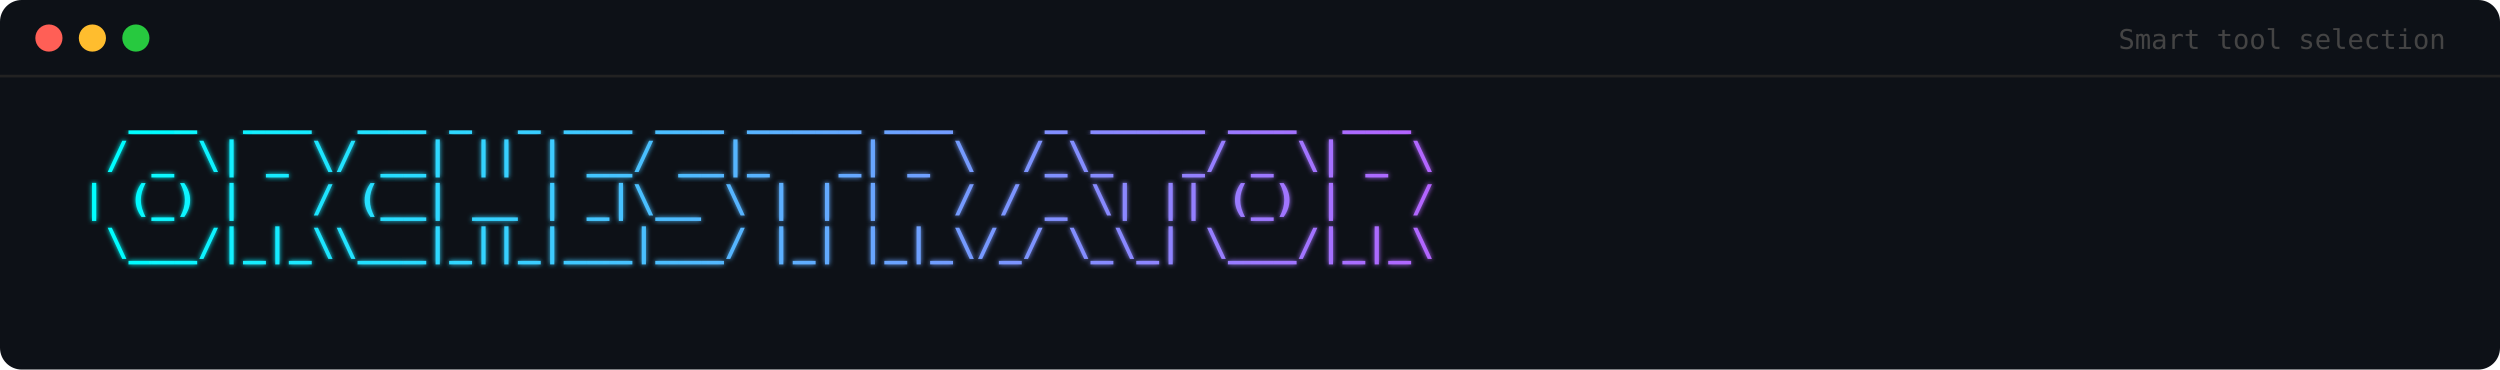
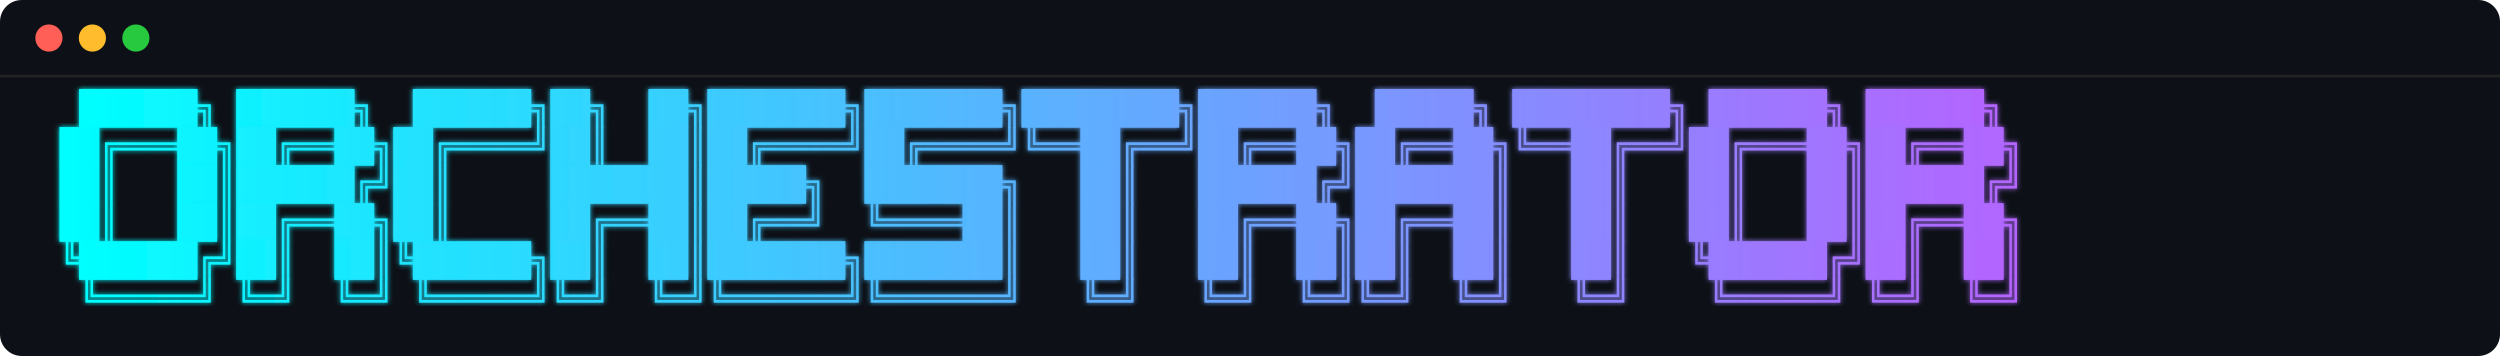
- <svg xmlns="http://www.w3.org/2000/svg" width="920" height="136">
+ <svg xmlns="http://www.w3.org/2000/svg" width="920" height="131">
  <defs>
    <linearGradient id="g" x1="0%" y1="0%" x2="100%" y2="0%">
      <stop offset="0%" style="stop-color:#00ffff" />
      <stop offset="100%" style="stop-color:#b464ff" />
    </linearGradient>
    <filter id="glow">
      <feGaussianBlur stdDeviation="1" result="b" />
      <feMerge>
        <feMergeNode in="b" />
        <feMergeNode in="SourceGraphic" />
      </feMerge>
    </filter>
  </defs>
  <rect width="100%" height="100%" rx="8" fill="#0d1117" />
  <circle cx="18" cy="14" r="5" fill="#ff5f56" />
  <circle cx="34" cy="14" r="5" fill="#ffbd2e" />
  <circle cx="50" cy="14" r="5" fill="#27c93f" />
-   <text x="900" y="18" text-anchor="end" fill="#444" font-family="'SF Mono',monospace" font-size="10">Smart tool selection</text>
  <line x1="0" y1="28" x2="920" y2="28" stroke="#222" stroke-width="1" />
-   <text x="22" y="46" fill="url(#g)" font-family="'SF Mono','Fira Code',monospace" font-size="14" font-weight="bold" filter="url(#glow)" xml:space="preserve">   ___  ___  ___ _  _ ___ ___ _____ ___    _ _____ ___  ___ </text>
-   <text x="22" y="62" fill="url(#g)" font-family="'SF Mono','Fira Code',monospace" font-size="14" font-weight="bold" filter="url(#glow)" xml:space="preserve">  / _ \| _ \/ __| || | __/ __|_   _| _ \  /_\_   _/ _ \| _ \</text>
-   <text x="22" y="78" fill="url(#g)" font-family="'SF Mono','Fira Code',monospace" font-size="14" font-weight="bold" filter="url(#glow)" xml:space="preserve"> | (_) |   / (__| __ | _|\__ \ | | |   / / _ \| || (_) |   /</text>
-   <text x="22" y="94" fill="url(#g)" font-family="'SF Mono','Fira Code',monospace" font-size="14" font-weight="bold" filter="url(#glow)" xml:space="preserve">  \___/|_|_\\___|_||_|___|___/ |_| |_|_\/_/ \_\_| \___/|_|_\</text>
+   <text x="22" y="44" fill="url(#g)" font-family="'SF Mono','Fira Code',monospace" font-size="12" font-weight="bold" filter="url(#glow)" xml:space="preserve"> ██████╗ ██████╗  ██████╗██╗  ██╗███████╗███████╗████████╗██████╗  █████╗ ████████╗ ██████╗ ██████╗ </text>
+   <text x="22" y="58" fill="url(#g)" font-family="'SF Mono','Fira Code',monospace" font-size="12" font-weight="bold" filter="url(#glow)" xml:space="preserve">██╔═══██╗██╔══██╗██╔════╝██║  ██║██╔════╝██╔════╝╚══██╔══╝██╔══██╗██╔══██╗╚══██╔══╝██╔═══██╗██╔══██╗</text>
+   <text x="22" y="72" fill="url(#g)" font-family="'SF Mono','Fira Code',monospace" font-size="12" font-weight="bold" filter="url(#glow)" xml:space="preserve">██║   ██║██████╔╝██║     ███████║█████╗  ███████╗   ██║   ██████╔╝███████║   ██║   ██║   ██║██████╔╝</text>
+   <text x="22" y="86" fill="url(#g)" font-family="'SF Mono','Fira Code',monospace" font-size="12" font-weight="bold" filter="url(#glow)" xml:space="preserve">██║   ██║██╔══██╗██║     ██╔══██║██╔══╝  ╚════██║   ██║   ██╔══██╗██╔══██║   ██║   ██║   ██║██╔══██╗</text>
+   <text x="22" y="100" fill="url(#g)" font-family="'SF Mono','Fira Code',monospace" font-size="12" font-weight="bold" filter="url(#glow)" xml:space="preserve">╚██████╔╝██║  ██║╚██████╗██║  ██║███████╗███████║   ██║   ██║  ██║██║  ██║   ██║   ╚██████╔╝██║  ██║</text>
+   <text x="22" y="114" fill="url(#g)" font-family="'SF Mono','Fira Code',monospace" font-size="12" font-weight="bold" filter="url(#glow)" xml:space="preserve"> ╚═════╝ ╚═╝  ╚═╝ ╚═════╝╚═╝  ╚═╝╚══════╝╚══════╝   ╚═╝   ╚═╝  ╚═╝╚═╝  ╚═╝   ╚═╝    ╚═════╝ ╚═╝  ╚═╝</text>
</svg>
